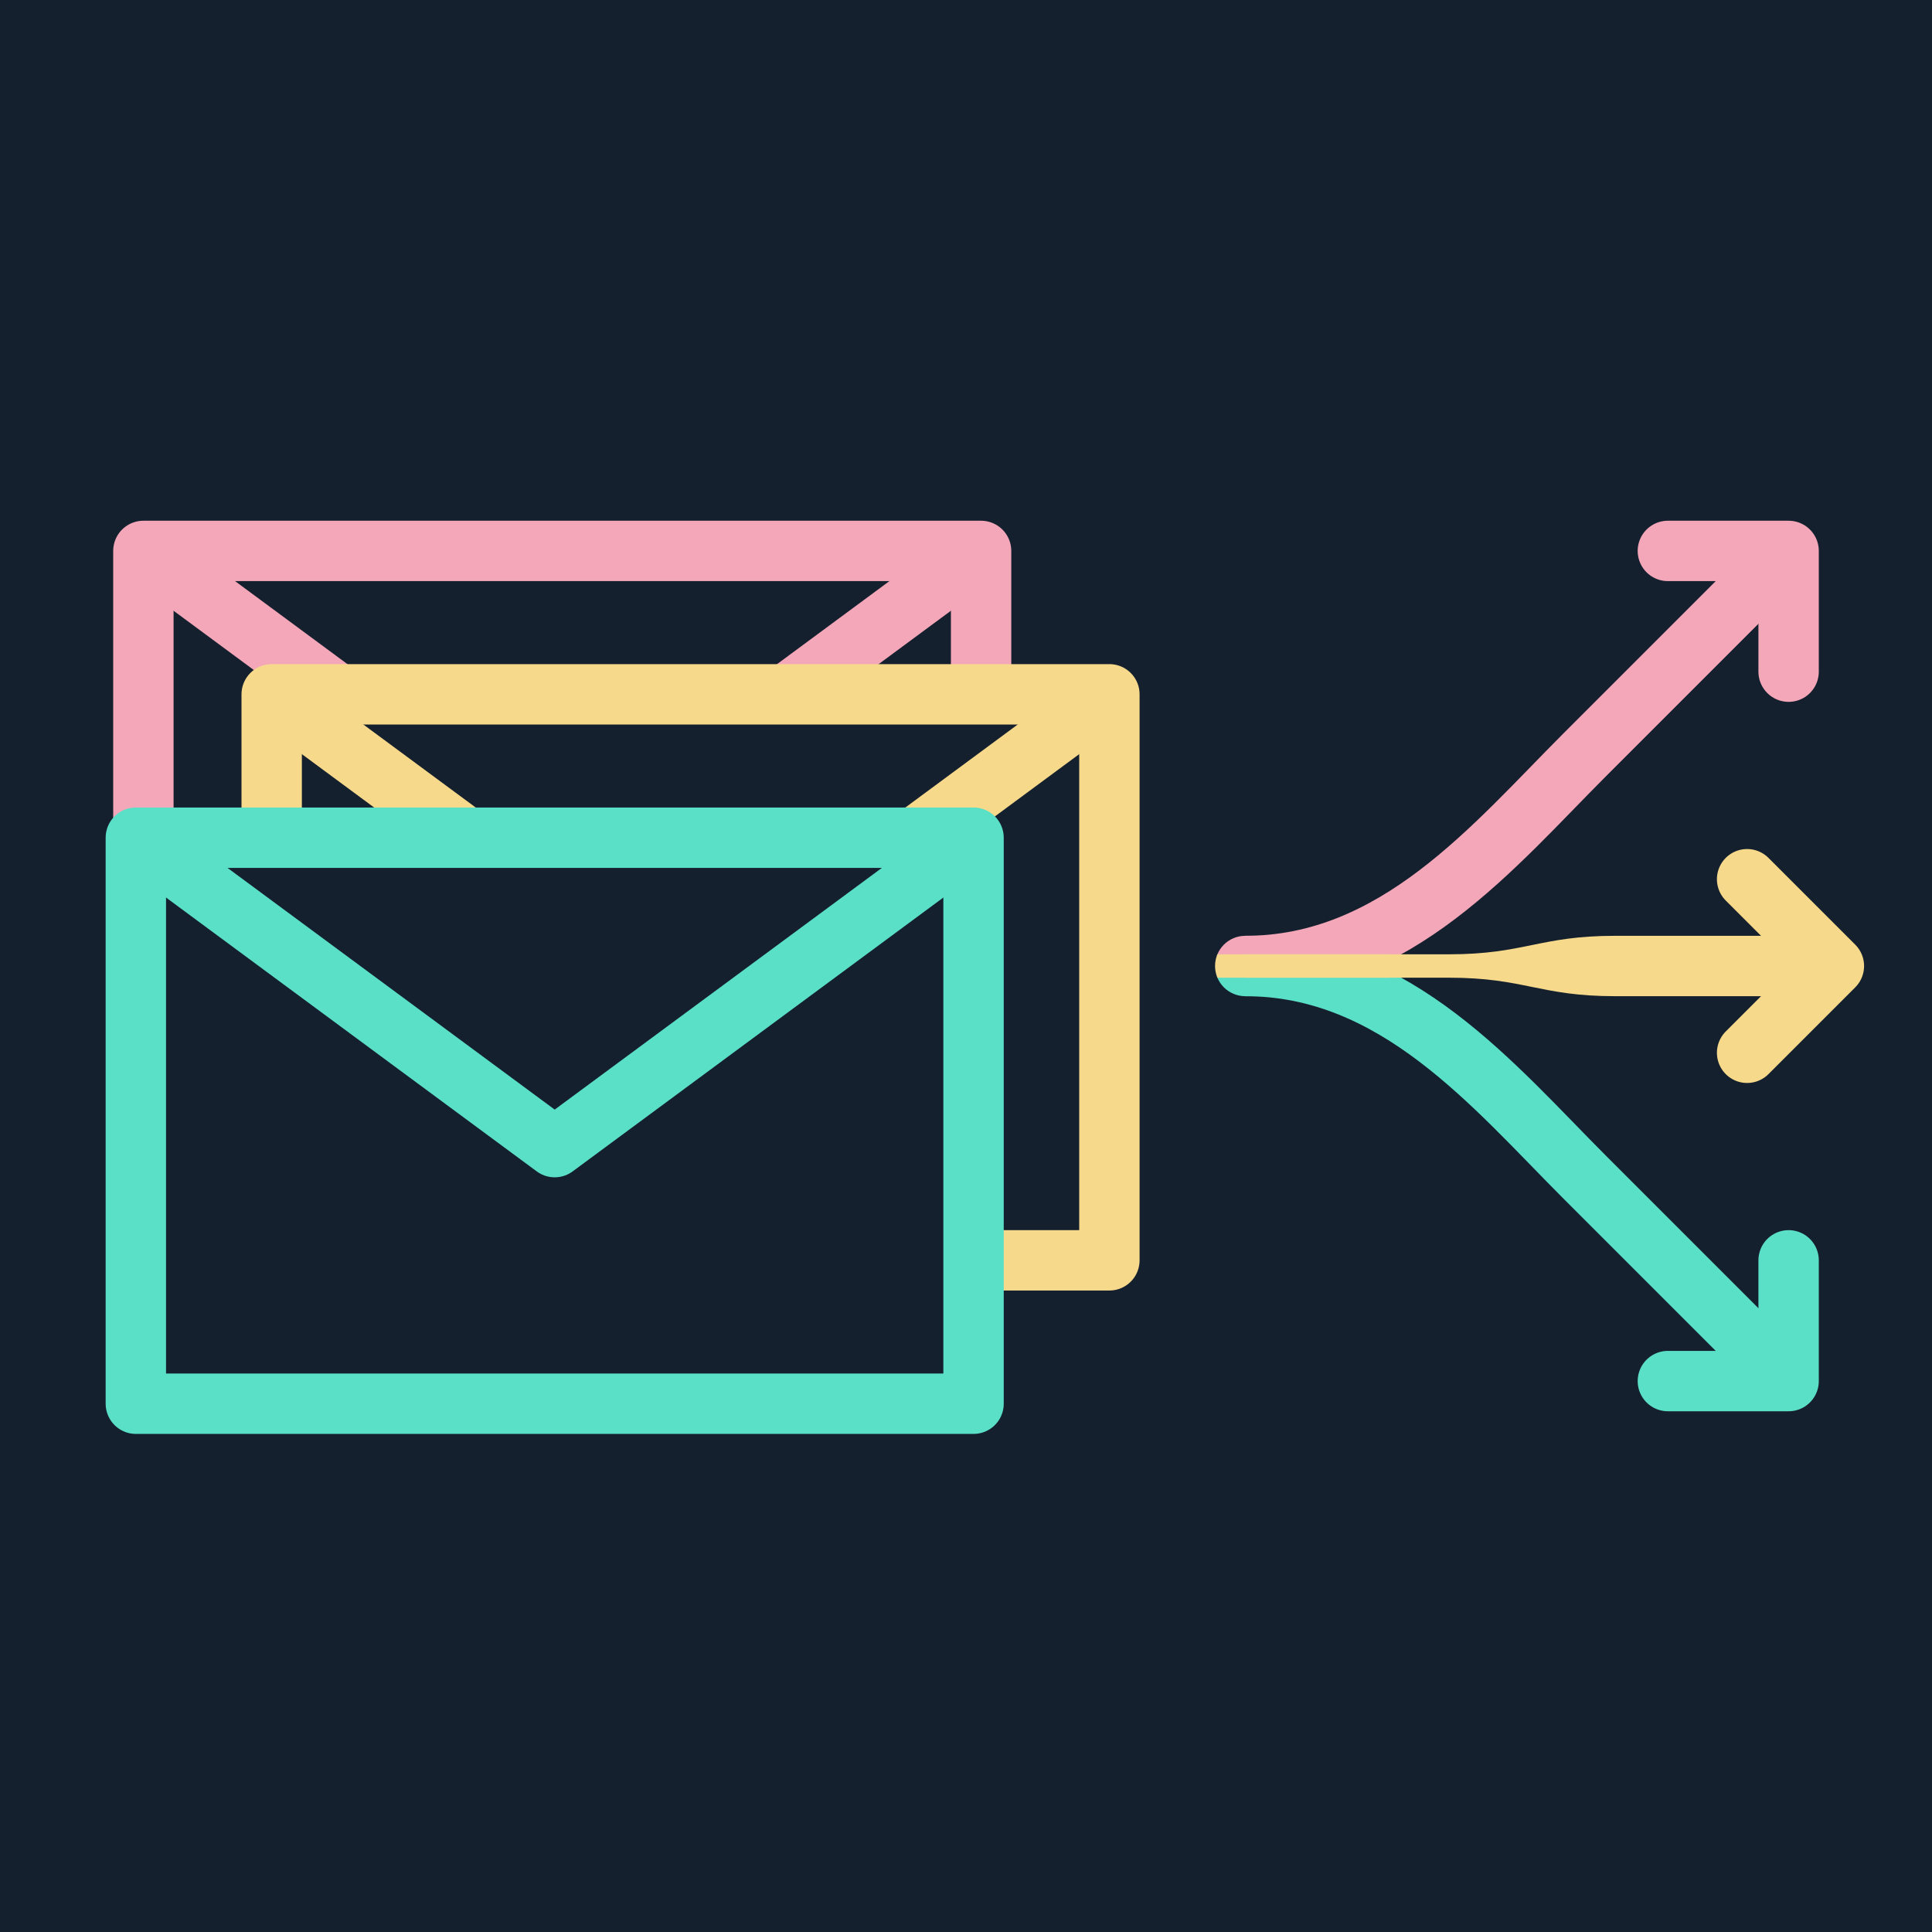
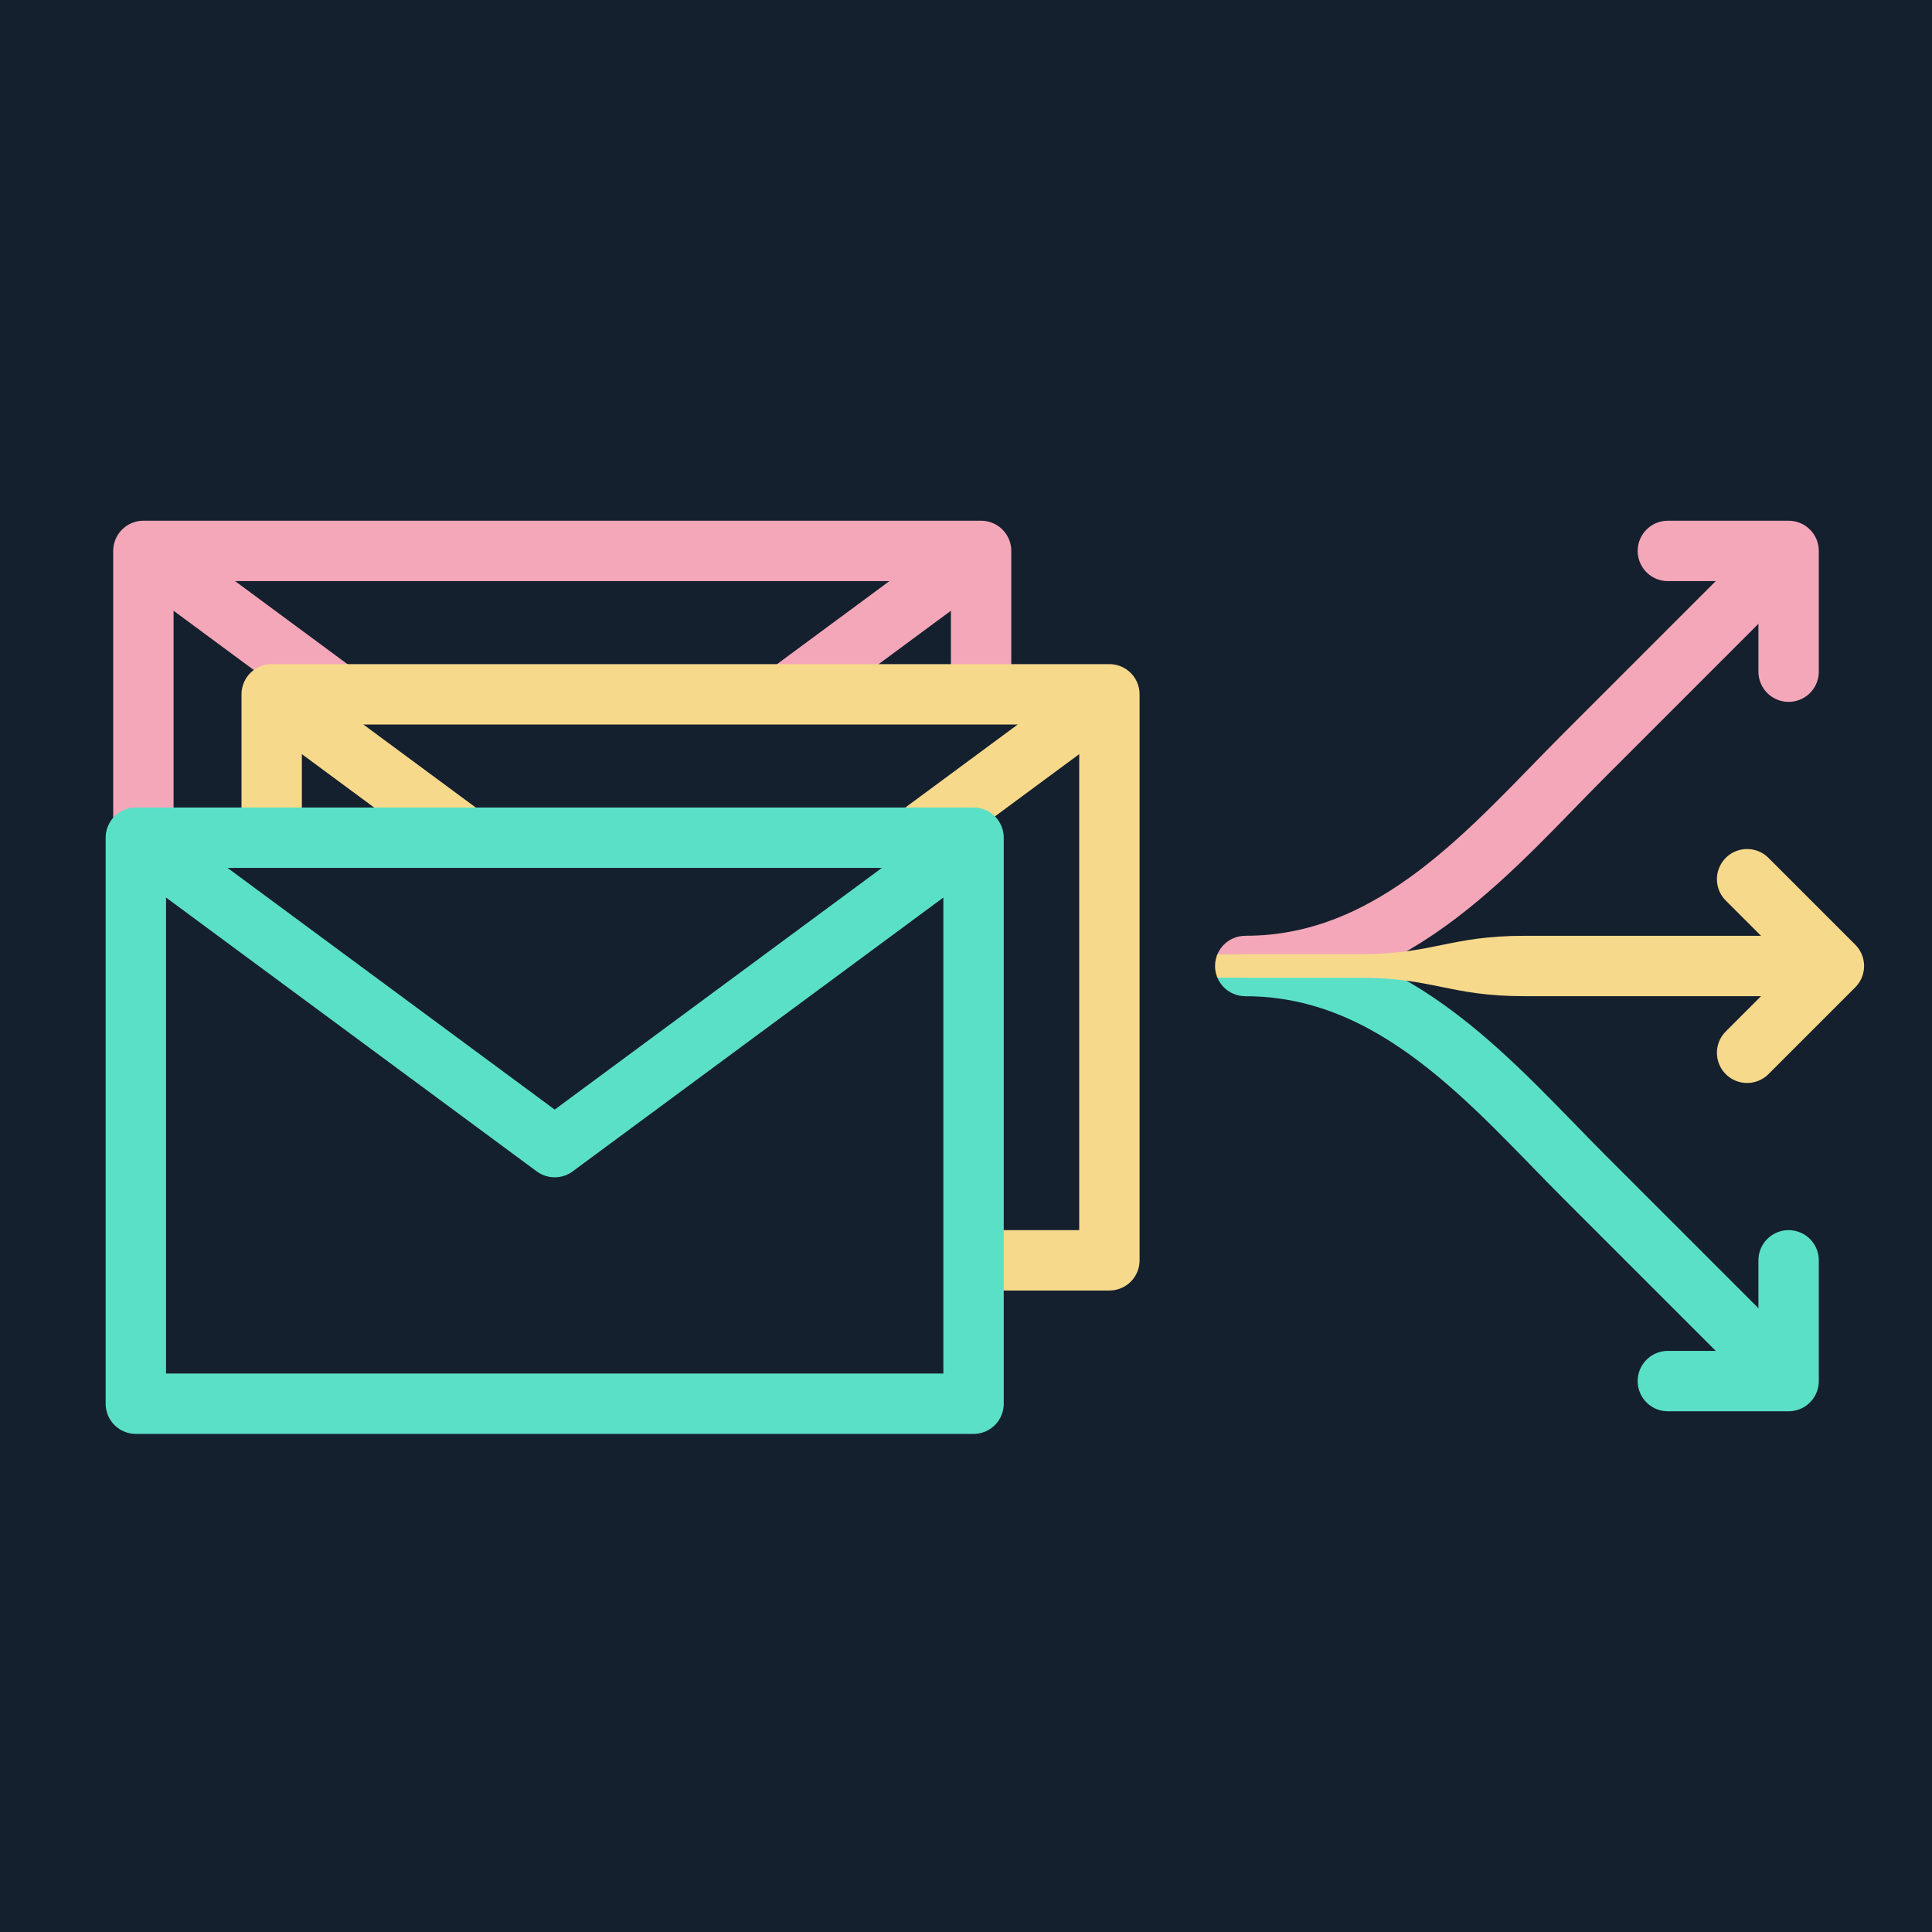
<svg xmlns="http://www.w3.org/2000/svg" viewBox="0 0 512 512" width="512" height="512">
  <rect x="0" y="0" width="512" height="512" fill="#15202E" />
  <defs>
    <g id="letter" fill="#15202E" stroke-width="16" stroke-linejoin="round">
      <rect x="44" y="184" width="222" height="150" />
      <polyline points="44,184 155,266 266,184" fill="none" />
    </g>
  </defs>
  <use href="#letter" stroke="#F4A7B9" transform="translate(-6,-38)" />
  <use href="#letter" stroke="#F6D98B" transform="translate(28,0)" />
  <use href="#letter" stroke="#5BE0C8" transform="translate(-8,38)" />
  <defs>
    <clipPath id="stripe">
      <path d="M 330,248 H 368 V 264 H 330 A 8 8 0 0 1 330,248 Z" />
    </clipPath>
  </defs>
  <g fill="none" stroke-width="16" stroke-linejoin="round">
    <g stroke="#F4A7B9">
      <path d="M 330,256 C 370,256 396,224 420,200 L 474,146" />
      <polyline points="442,146 474,146 474,178" stroke-linecap="round" />
    </g>
    <g stroke="#5BE0C8">
      <path d="M 330,256 C 370,256 396,288 420,312 L 474,366" />
      <polyline points="442,366 474,366 474,334" stroke-linecap="round" />
    </g>
    <g clip-path="url(#stripe)">
      <path d="M 300,250.5 H 430" stroke="#F4A7B9" stroke-width="5.6" />
      <path d="M 300,261.5 H 430" stroke="#5BE0C8" stroke-width="5.6" />
      <path d="M 300,256 H 430" stroke="#F6D98B" stroke-width="6.2" />
    </g>
    <g stroke="#F6D98B">
-       <path d="M 330,252.9 H 384 C 404,252.9 408,248 428,248 H 486 V 264 H 428 C 408,264 404,259.1 384,259.1 H 330 Z" fill="#F6D98B" stroke="none" />
+       <path d="M 330,252.9 H 360 C 380,252.9 384,248 404,248 H 486 V 264 H 404 C 384,264 380,259.1 360,259.1 H 330 Z" fill="#F6D98B" stroke="none" />
      <polyline points="463,233 486,256 463,279" stroke-linecap="round" />
    </g>
  </g>
</svg>
